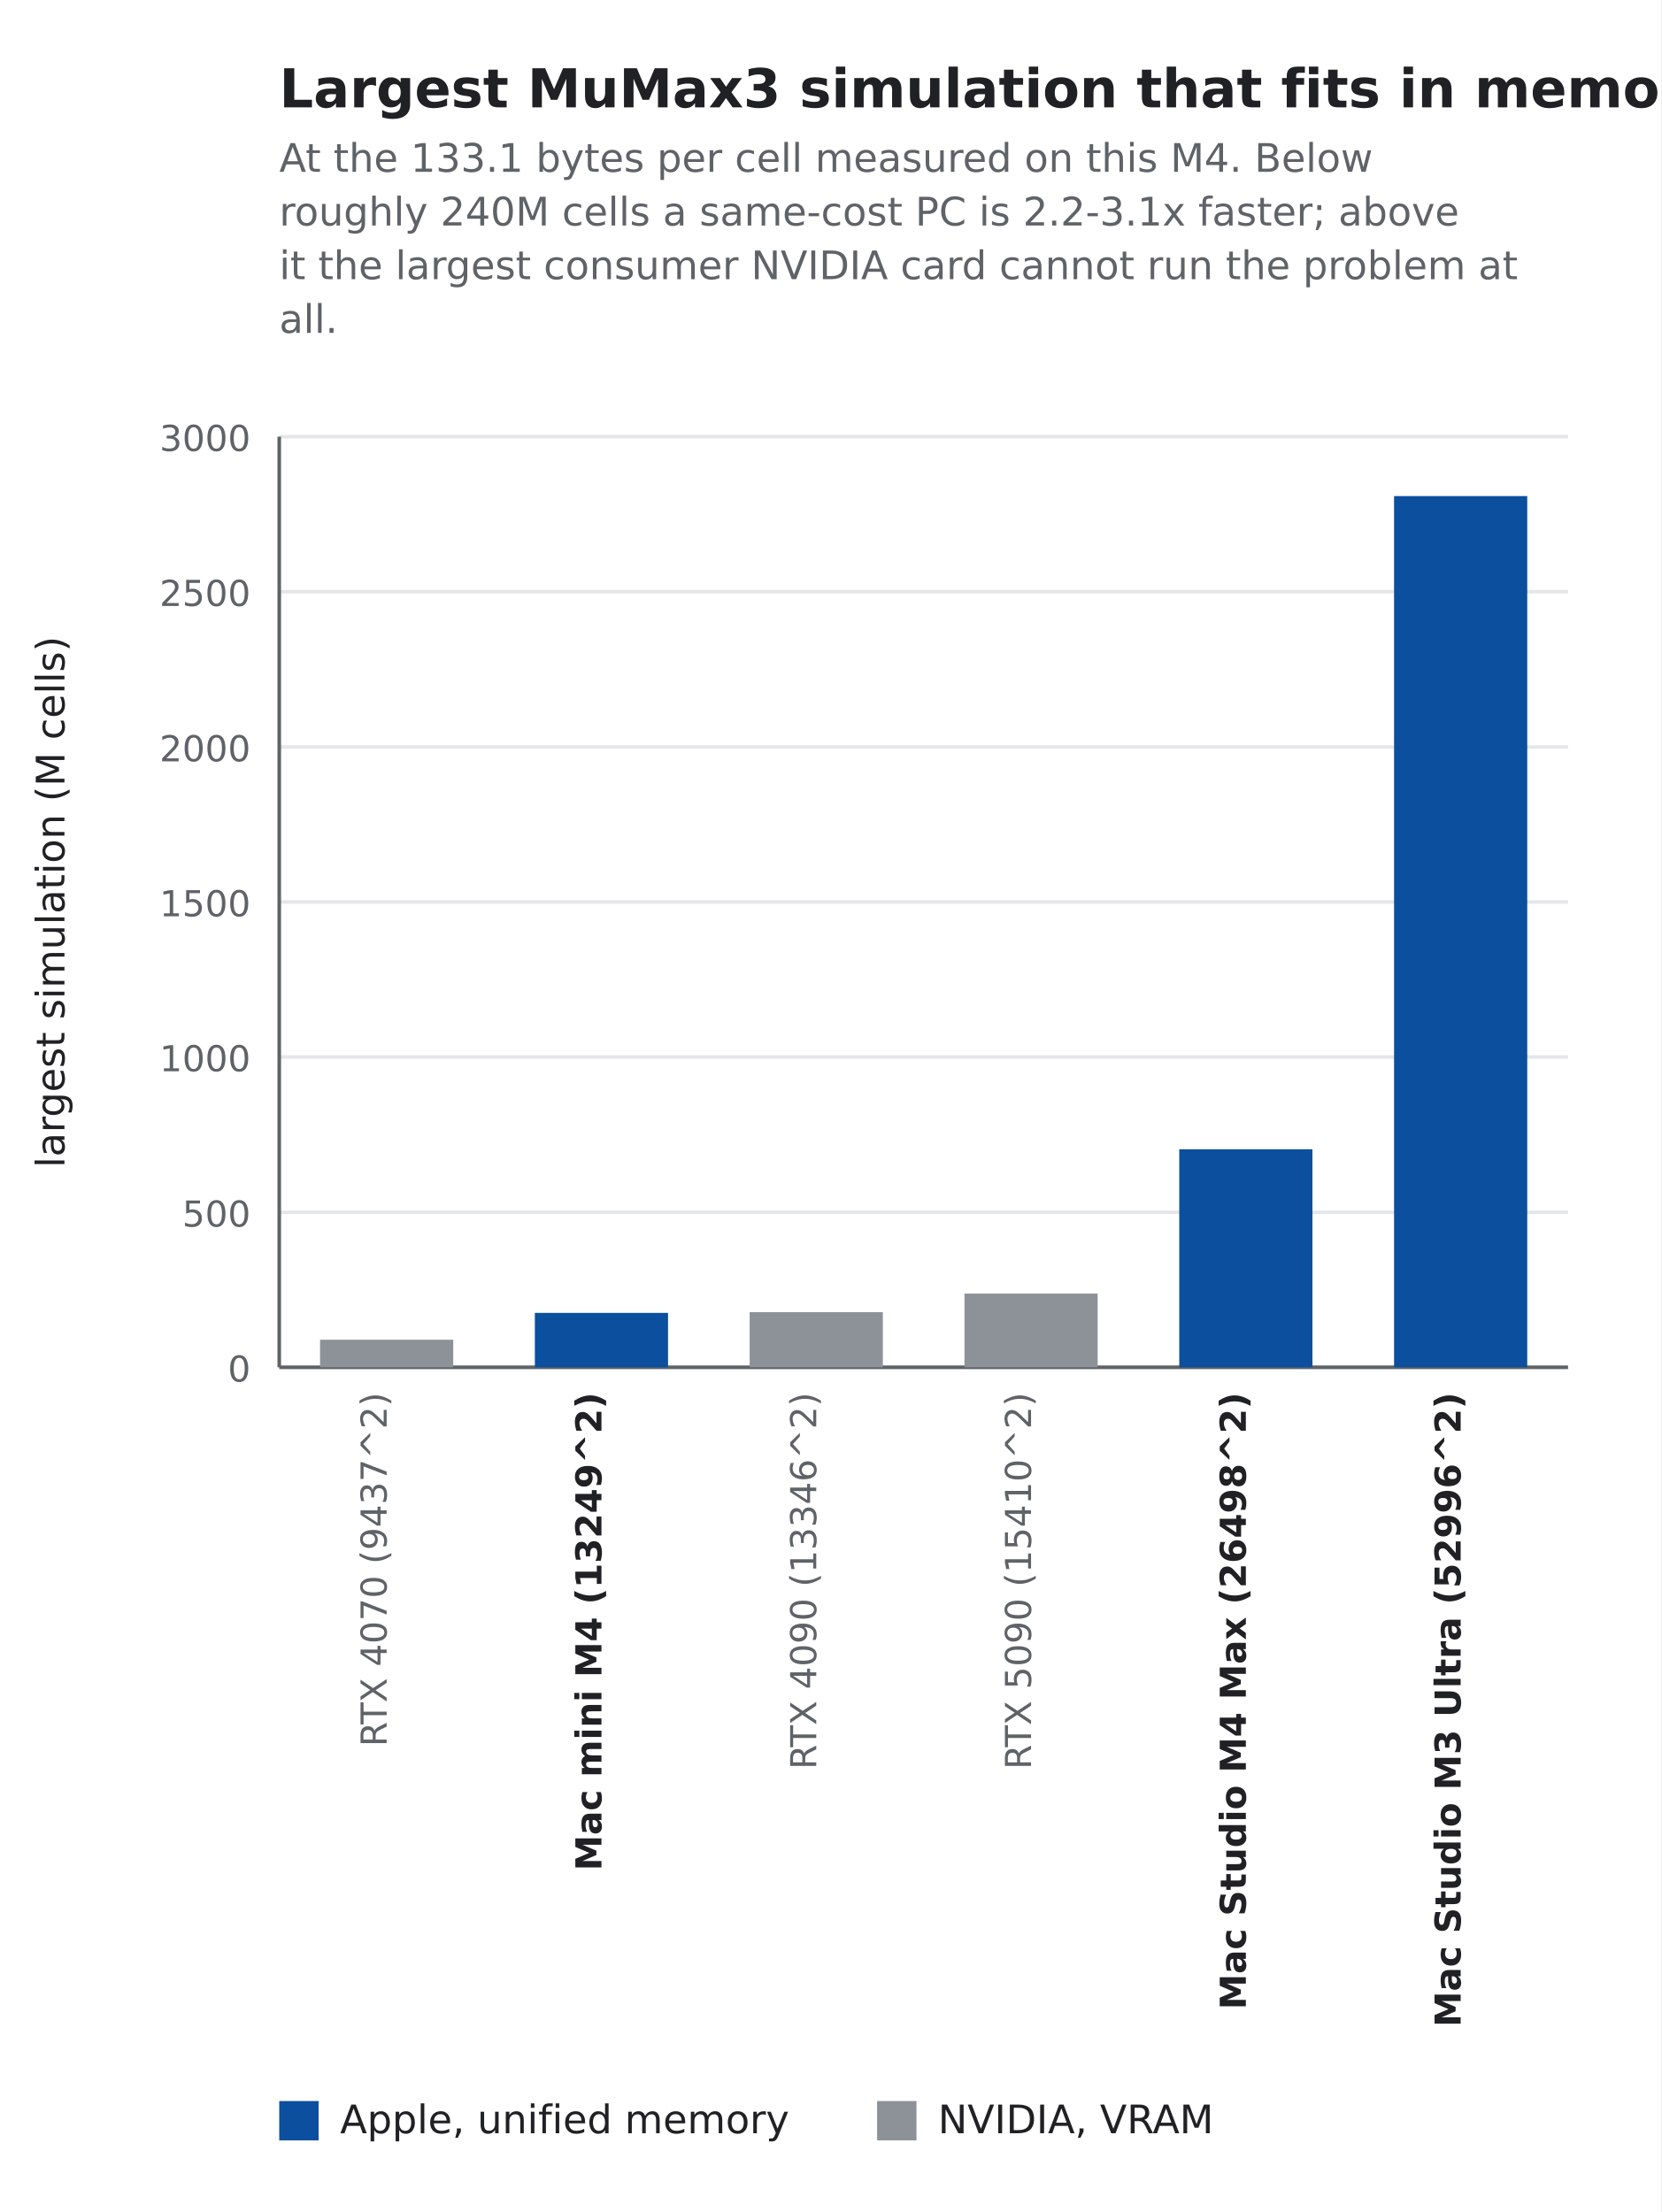
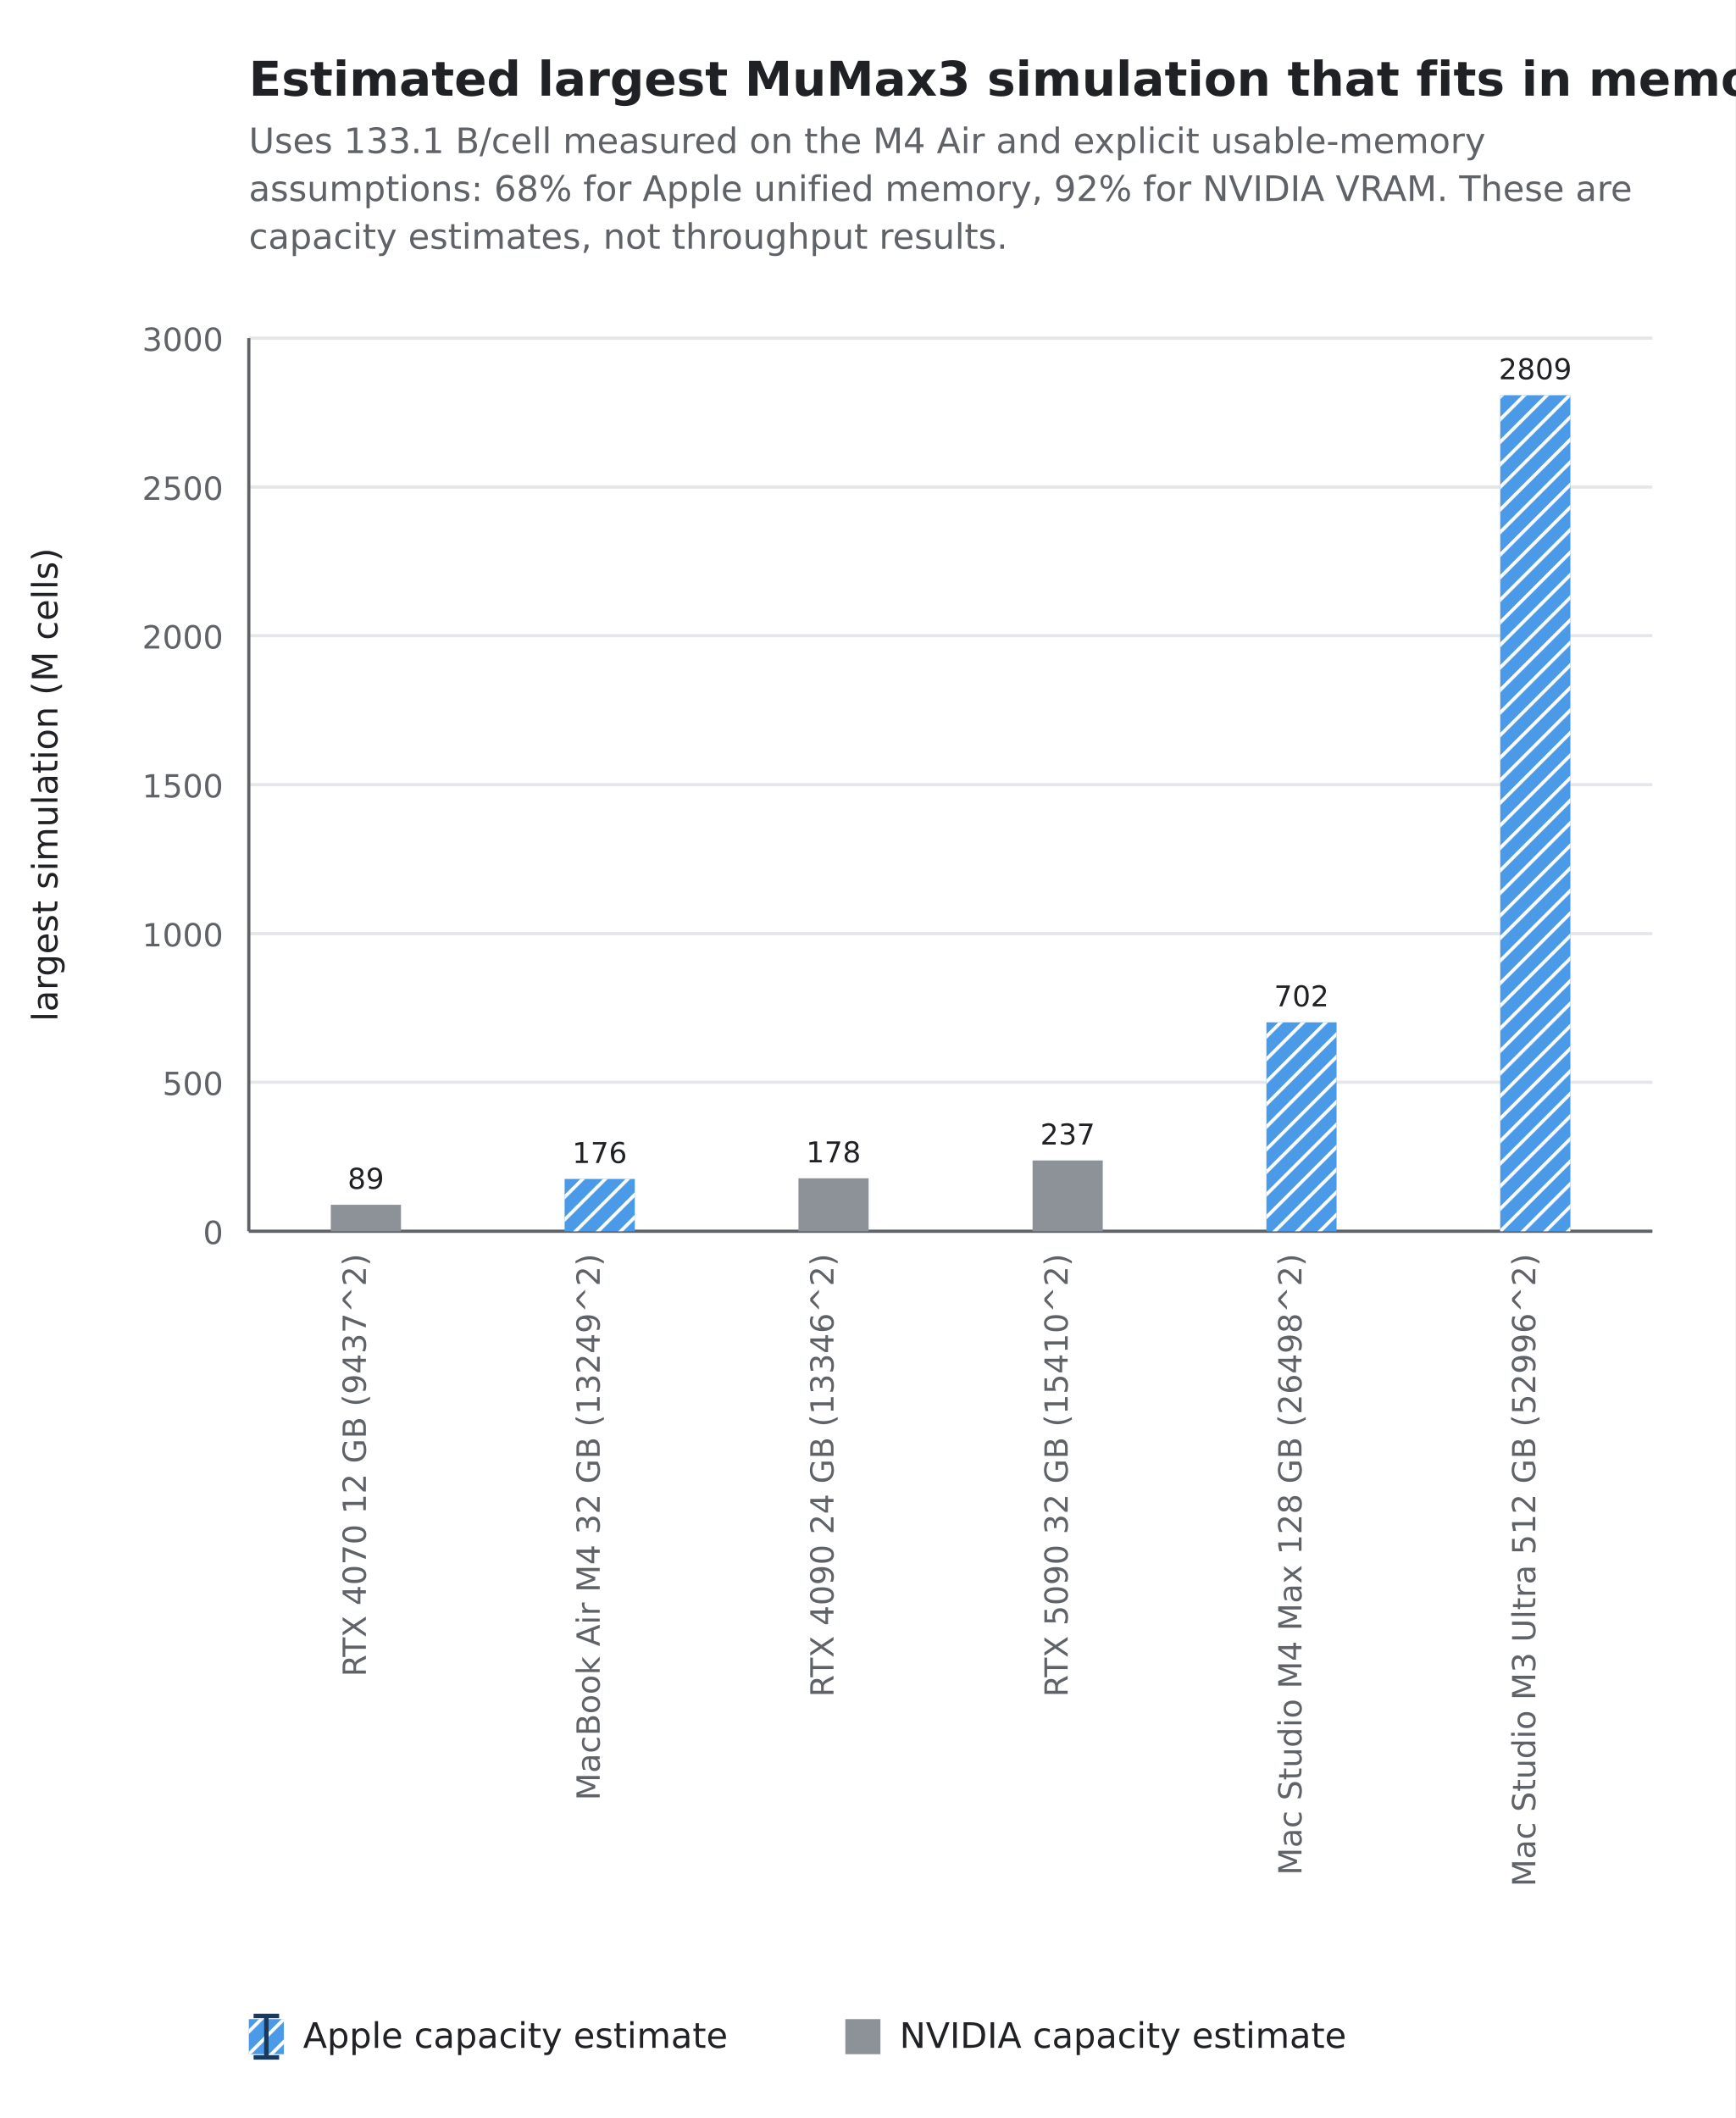
- <svg xmlns="http://www.w3.org/2000/svg" width="464" height="618" viewBox="0 0 464 618">
+ <svg xmlns="http://www.w3.org/2000/svg" width="544" height="664" viewBox="0 0 544 664">
  <defs>
    <pattern id="hatch" width="5" height="5" patternTransform="rotate(45)" patternUnits="userSpaceOnUse">
      <line x1="0" y1="0" x2="0" y2="5" stroke="#ffffff" stroke-width="2.1" />
    </pattern>
  </defs>
-   <rect width="464" height="618" fill="#ffffff" />
-   <text x="78" y="30" font-family="DejaVu Sans, Helvetica, Arial, sans-serif" font-size="15" font-weight="600" fill="#202124">Largest MuMax3 simulation that fits in memory</text>
-   <text x="78" y="48" font-family="DejaVu Sans, Helvetica, Arial, sans-serif" font-size="11" fill="#5f6368">At the 133.1 bytes per cell measured on this M4. Below</text>
-   <text x="78" y="63" font-family="DejaVu Sans, Helvetica, Arial, sans-serif" font-size="11" fill="#5f6368">roughly 240M cells a same-cost PC is 2.2-3.1x faster; above</text>
-   <text x="78" y="78" font-family="DejaVu Sans, Helvetica, Arial, sans-serif" font-size="11" fill="#5f6368">it the largest consumer NVIDIA card cannot run the problem at</text>
-   <text x="78" y="93" font-family="DejaVu Sans, Helvetica, Arial, sans-serif" font-size="11" fill="#5f6368">all.</text>
-   <line x1="78" y1="382.0" x2="438" y2="382.0" stroke="#e4e6e9" stroke-width="1" />
-   <text x="70" y="386.0" font-family="DejaVu Sans, Helvetica, Arial, sans-serif" font-size="10" fill="#5f6368" text-anchor="end">0</text>
-   <line x1="78" y1="338.7" x2="438" y2="338.7" stroke="#e4e6e9" stroke-width="1" />
-   <text x="70" y="342.7" font-family="DejaVu Sans, Helvetica, Arial, sans-serif" font-size="10" fill="#5f6368" text-anchor="end">500</text>
-   <line x1="78" y1="295.3" x2="438" y2="295.3" stroke="#e4e6e9" stroke-width="1" />
-   <text x="70" y="299.3" font-family="DejaVu Sans, Helvetica, Arial, sans-serif" font-size="10" fill="#5f6368" text-anchor="end">1000</text>
-   <line x1="78" y1="252.0" x2="438" y2="252.0" stroke="#e4e6e9" stroke-width="1" />
-   <text x="70" y="256.0" font-family="DejaVu Sans, Helvetica, Arial, sans-serif" font-size="10" fill="#5f6368" text-anchor="end">1500</text>
-   <line x1="78" y1="208.7" x2="438" y2="208.7" stroke="#e4e6e9" stroke-width="1" />
-   <text x="70" y="212.7" font-family="DejaVu Sans, Helvetica, Arial, sans-serif" font-size="10" fill="#5f6368" text-anchor="end">2000</text>
-   <line x1="78" y1="165.3" x2="438" y2="165.3" stroke="#e4e6e9" stroke-width="1" />
-   <text x="70" y="169.3" font-family="DejaVu Sans, Helvetica, Arial, sans-serif" font-size="10" fill="#5f6368" text-anchor="end">2500</text>
-   <line x1="78" y1="122.0" x2="438" y2="122.0" stroke="#e4e6e9" stroke-width="1" />
-   <text x="70" y="126.0" font-family="DejaVu Sans, Helvetica, Arial, sans-serif" font-size="10" fill="#5f6368" text-anchor="end">3000</text>
-   <line x1="78" y1="122" x2="78" y2="382" stroke="#5f6368" stroke-width="1" />
-   <line x1="78" y1="382" x2="438" y2="382" stroke="#5f6368" stroke-width="1" />
-   <text x="18" y="252.0" font-family="DejaVu Sans, Helvetica, Arial, sans-serif" font-size="11" fill="#202124" text-anchor="middle" transform="rotate(-90 18 252.0)">largest simulation (M cells)</text>
-   <rect x="89.4" y="374.3" width="37.2" height="7.7" fill="#8d9299" />
-   <text x="108.0" y="389.0" font-family="DejaVu Sans, Helvetica, Arial, sans-serif" font-size="10" fill="#5f6368" text-anchor="end" transform="rotate(-90 108.0 389.0)">RTX 4070 (9437^2)</text>
-   <rect x="149.4" y="366.8" width="37.2" height="15.2" fill="#0b4f9e" />
-   <text x="168.0" y="389.0" font-family="DejaVu Sans, Helvetica, Arial, sans-serif" font-size="10" fill="#202124" font-weight="600" text-anchor="end" transform="rotate(-90 168.0 389.0)">Mac mini M4 (13249^2)</text>
-   <rect x="209.4" y="366.6" width="37.2" height="15.4" fill="#8d9299" />
-   <text x="228.0" y="389.0" font-family="DejaVu Sans, Helvetica, Arial, sans-serif" font-size="10" fill="#5f6368" text-anchor="end" transform="rotate(-90 228.0 389.0)">RTX 4090 (13346^2)</text>
-   <rect x="269.4" y="361.4" width="37.2" height="20.6" fill="#8d9299" />
-   <text x="288.0" y="389.0" font-family="DejaVu Sans, Helvetica, Arial, sans-serif" font-size="10" fill="#5f6368" text-anchor="end" transform="rotate(-90 288.0 389.0)">RTX 5090 (15410^2)</text>
-   <rect x="329.4" y="321.1" width="37.2" height="60.9" fill="#0b4f9e" />
-   <text x="348.0" y="389.0" font-family="DejaVu Sans, Helvetica, Arial, sans-serif" font-size="10" fill="#202124" font-weight="600" text-anchor="end" transform="rotate(-90 348.0 389.0)">Mac Studio M4 Max (26498^2)</text>
-   <rect x="389.4" y="138.6" width="37.2" height="243.4" fill="#0b4f9e" />
-   <text x="408.0" y="389.0" font-family="DejaVu Sans, Helvetica, Arial, sans-serif" font-size="10" fill="#202124" font-weight="600" text-anchor="end" transform="rotate(-90 408.0 389.0)">Mac Studio M3 Ultra (52996^2)</text>
-   <rect x="78" y="587" width="11" height="11" fill="#0b4f9e" />
-   <text x="95" y="596" font-family="DejaVu Sans, Helvetica, Arial, sans-serif" font-size="11" fill="#202124">Apple, unified memory</text>
-   <rect x="245.0" y="587" width="11" height="11" fill="#8d9299" />
-   <text x="262.0" y="596" font-family="DejaVu Sans, Helvetica, Arial, sans-serif" font-size="11" fill="#202124">NVIDIA, VRAM</text>
+   <rect width="544" height="664" fill="#ffffff" />
+   <text x="78" y="30" font-family="DejaVu Sans, Helvetica, Arial, sans-serif" font-size="15" font-weight="600" fill="#202124">Estimated largest MuMax3 simulation that fits in memory</text>
+   <text x="78" y="48" font-family="DejaVu Sans, Helvetica, Arial, sans-serif" font-size="11" fill="#5f6368">Uses 133.1 B/cell measured on the M4 Air and explicit usable-memory</text>
+   <text x="78" y="63" font-family="DejaVu Sans, Helvetica, Arial, sans-serif" font-size="11" fill="#5f6368">assumptions: 68% for Apple unified memory, 92% for NVIDIA VRAM. These are</text>
+   <text x="78" y="78" font-family="DejaVu Sans, Helvetica, Arial, sans-serif" font-size="11" fill="#5f6368">capacity estimates, not throughput results.</text>
+   <line x1="78" y1="386.0" x2="518.0" y2="386.0" stroke="#e4e6e9" stroke-width="1" />
+   <text x="70" y="390.0" font-family="DejaVu Sans, Helvetica, Arial, sans-serif" font-size="10" fill="#5f6368" text-anchor="end">0</text>
+   <line x1="78" y1="339.3" x2="518.0" y2="339.3" stroke="#e4e6e9" stroke-width="1" />
+   <text x="70" y="343.3" font-family="DejaVu Sans, Helvetica, Arial, sans-serif" font-size="10" fill="#5f6368" text-anchor="end">500</text>
+   <line x1="78" y1="292.7" x2="518.0" y2="292.7" stroke="#e4e6e9" stroke-width="1" />
+   <text x="70" y="296.7" font-family="DejaVu Sans, Helvetica, Arial, sans-serif" font-size="10" fill="#5f6368" text-anchor="end">1000</text>
+   <line x1="78" y1="246.0" x2="518.0" y2="246.0" stroke="#e4e6e9" stroke-width="1" />
+   <text x="70" y="250.0" font-family="DejaVu Sans, Helvetica, Arial, sans-serif" font-size="10" fill="#5f6368" text-anchor="end">1500</text>
+   <line x1="78" y1="199.3" x2="518.0" y2="199.3" stroke="#e4e6e9" stroke-width="1" />
+   <text x="70" y="203.3" font-family="DejaVu Sans, Helvetica, Arial, sans-serif" font-size="10" fill="#5f6368" text-anchor="end">2000</text>
+   <line x1="78" y1="152.7" x2="518.0" y2="152.7" stroke="#e4e6e9" stroke-width="1" />
+   <text x="70" y="156.7" font-family="DejaVu Sans, Helvetica, Arial, sans-serif" font-size="10" fill="#5f6368" text-anchor="end">2500</text>
+   <line x1="78" y1="106.0" x2="518.0" y2="106.0" stroke="#e4e6e9" stroke-width="1" />
+   <text x="70" y="110.0" font-family="DejaVu Sans, Helvetica, Arial, sans-serif" font-size="10" fill="#5f6368" text-anchor="end">3000</text>
+   <line x1="78" y1="106" x2="78" y2="386" stroke="#5f6368" stroke-width="1" />
+   <line x1="78" y1="386" x2="518.0" y2="386" stroke="#5f6368" stroke-width="1" />
+   <text x="18" y="246.0" font-family="DejaVu Sans, Helvetica, Arial, sans-serif" font-size="11" fill="#202124" text-anchor="middle" transform="rotate(-90 18 246.0)">largest simulation (M cells)</text>
+   <g>
+     <rect x="103.7" y="377.7" width="22.0" height="8.3" fill="#8d9299" />
+     <text x="114.7" y="372.7" font-family="DejaVu Sans, Helvetica, Arial, sans-serif" font-size="9" fill="#202124" text-anchor="middle">89</text>
+   </g>
+   <text x="114.7" y="393.0" font-family="DejaVu Sans, Helvetica, Arial, sans-serif" font-size="10" fill="#5f6368" text-anchor="end" transform="rotate(-90 114.7 393.0)">RTX 4070 12 GB (9437^2)</text>
+   <g>
+     <rect x="177.0" y="369.6" width="22.0" height="16.4" fill="#4b9ae8" />
+     <rect x="177.0" y="369.6" width="22.0" height="16.4" fill="url(#hatch)" />
+     <text x="188.0" y="364.6" font-family="DejaVu Sans, Helvetica, Arial, sans-serif" font-size="9" fill="#202124" text-anchor="middle">176</text>
+   </g>
+   <text x="188.0" y="393.0" font-family="DejaVu Sans, Helvetica, Arial, sans-serif" font-size="10" fill="#5f6368" text-anchor="end" transform="rotate(-90 188.0 393.0)">MacBook Air M4 32 GB (13249^2)</text>
+   <g>
+     <rect x="250.3" y="369.4" width="22.0" height="16.6" fill="#8d9299" />
+     <text x="261.3" y="364.4" font-family="DejaVu Sans, Helvetica, Arial, sans-serif" font-size="9" fill="#202124" text-anchor="middle">178</text>
+   </g>
+   <text x="261.3" y="393.0" font-family="DejaVu Sans, Helvetica, Arial, sans-serif" font-size="10" fill="#5f6368" text-anchor="end" transform="rotate(-90 261.3 393.0)">RTX 4090 24 GB (13346^2)</text>
+   <g>
+     <rect x="323.7" y="363.8" width="22.0" height="22.2" fill="#8d9299" />
+     <text x="334.7" y="358.8" font-family="DejaVu Sans, Helvetica, Arial, sans-serif" font-size="9" fill="#202124" text-anchor="middle">237</text>
+   </g>
+   <text x="334.7" y="393.0" font-family="DejaVu Sans, Helvetica, Arial, sans-serif" font-size="10" fill="#5f6368" text-anchor="end" transform="rotate(-90 334.7 393.0)">RTX 5090 32 GB (15410^2)</text>
+   <g>
+     <rect x="397.0" y="320.5" width="22.0" height="65.5" fill="#4b9ae8" />
+     <rect x="397.0" y="320.5" width="22.0" height="65.5" fill="url(#hatch)" />
+     <text x="408.0" y="315.5" font-family="DejaVu Sans, Helvetica, Arial, sans-serif" font-size="9" fill="#202124" text-anchor="middle">702</text>
+   </g>
+   <text x="408.0" y="393.0" font-family="DejaVu Sans, Helvetica, Arial, sans-serif" font-size="10" fill="#5f6368" text-anchor="end" transform="rotate(-90 408.0 393.0)">Mac Studio M4 Max 128 GB (26498^2)</text>
+   <g>
+     <rect x="470.3" y="123.9" width="22.0" height="262.1" fill="#4b9ae8" />
+     <rect x="470.3" y="123.9" width="22.0" height="262.1" fill="url(#hatch)" />
+     <text x="481.3" y="118.9" font-family="DejaVu Sans, Helvetica, Arial, sans-serif" font-size="9" fill="#202124" text-anchor="middle">2809</text>
+   </g>
+   <text x="481.3" y="393.0" font-family="DejaVu Sans, Helvetica, Arial, sans-serif" font-size="10" fill="#5f6368" text-anchor="end" transform="rotate(-90 481.3 393.0)">Mac Studio M3 Ultra 512 GB (52996^2)</text>
+   <rect x="78.0" y="633" width="11" height="11" fill="#4b9ae8" />
+   <rect x="78.0" y="633" width="11" height="11" fill="url(#hatch)" />
+   <line x1="83.5" y1="632.0" x2="83.5" y2="645.0" stroke="#173a5e" stroke-width="1.4" />
+   <line x1="79.5" y1="645.0" x2="87.5" y2="645.0" stroke="#173a5e" stroke-width="1.4" />
+   <line x1="79.5" y1="632.0" x2="87.5" y2="632.0" stroke="#173a5e" stroke-width="1.4" />
+   <text x="95.0" y="642" font-family="DejaVu Sans, Helvetica, Arial, sans-serif" font-size="11" fill="#202124">Apple capacity estimate</text>
+   <rect x="265.0" y="633" width="11" height="11" fill="#8d9299" />
+   <text x="282.0" y="642" font-family="DejaVu Sans, Helvetica, Arial, sans-serif" font-size="11" fill="#202124">NVIDIA capacity estimate</text>
</svg>
